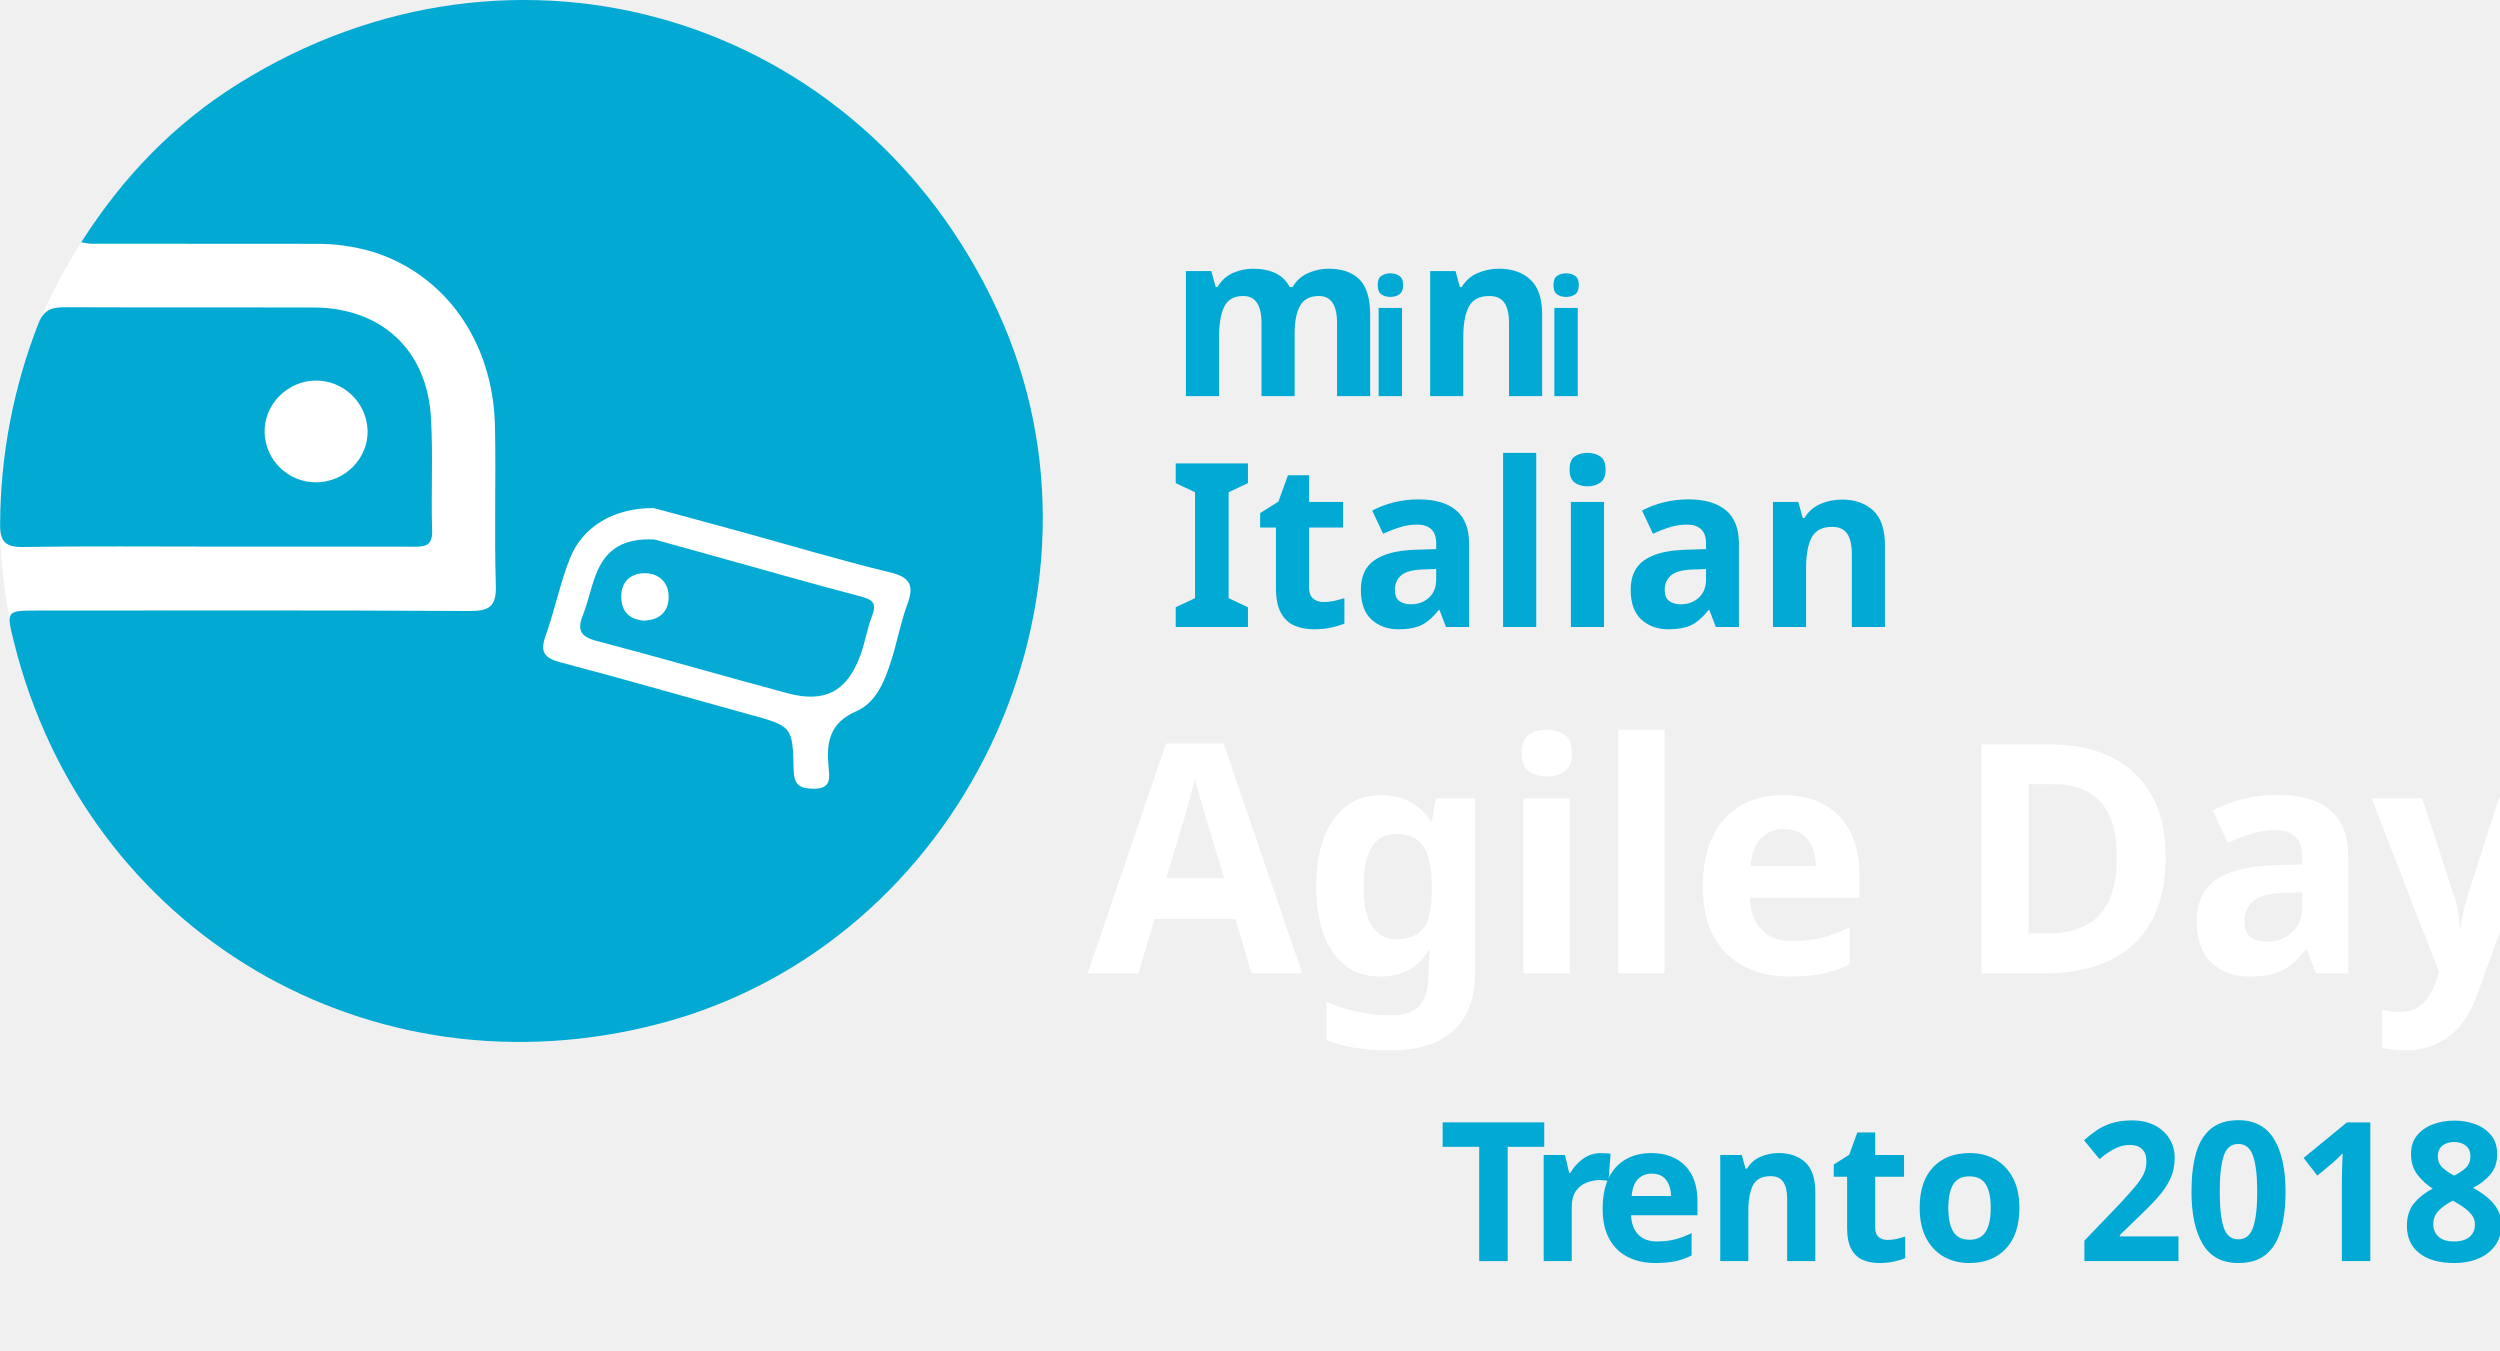
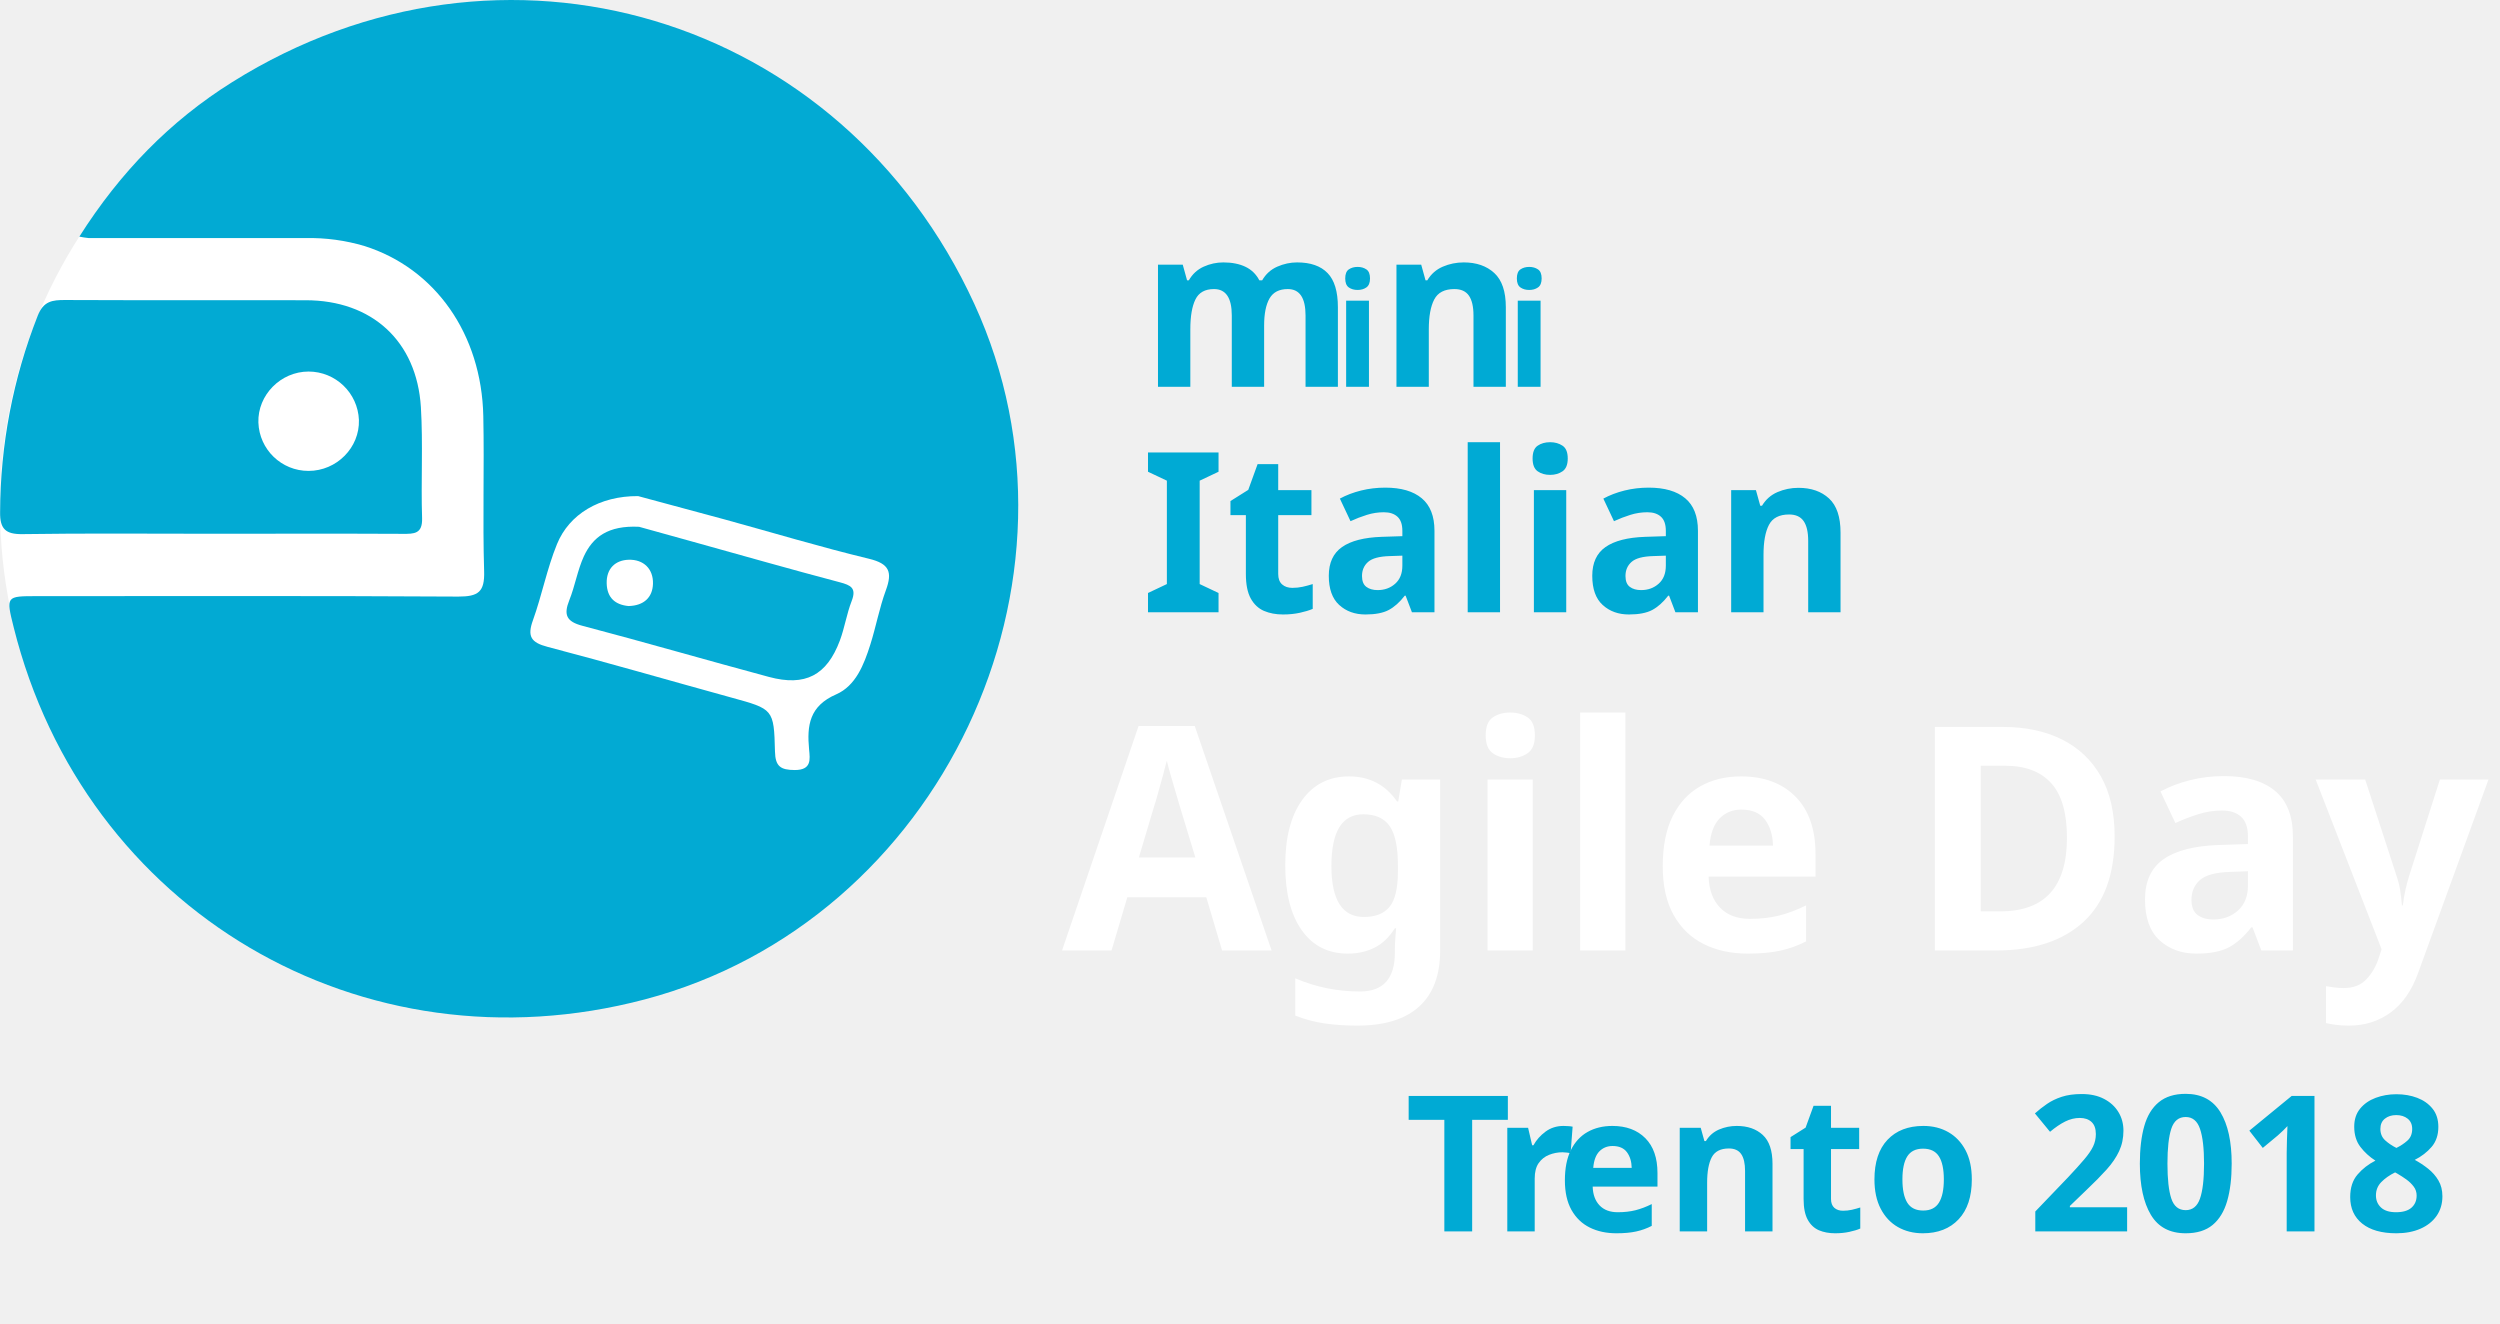
- <svg xmlns="http://www.w3.org/2000/svg" id="Livello_1" data-name="Livello 1" viewBox="0 0 974.61 526.4">
+ <svg xmlns="http://www.w3.org/2000/svg" id="Livello_1" data-name="Livello 1" viewBox="0 0 998.13 528.45">
  <defs>
-     <style>.cls-1,.cls-9{fill:#fff;}.cls-2{fill:#02aad3;}.cls-3{fill:#05abd4;}.cls-4{font-size:89.33px;}.cls-4,.cls-6{fill:#00aad4;}.cls-4,.cls-6,.cls-9{font-family:AvenirNext-DemiBold, Avenir Next;font-weight:700;}.cls-5{font-size:62.99px;font-family:AvenirNext-Bold, Avenir Next;}.cls-6{font-size:75.75px;letter-spacing:-0.09em;}.cls-7{letter-spacing:-0.02em;}.cls-8{letter-spacing:0em;}.cls-9{font-size:125px;}</style>
+     <style>.cls-1,.cls-10{fill:#fff;}.cls-2{fill:#02aad3;}.cls-3{fill:#05abd4;}.cls-10,.cls-4,.cls-5,.cls-6,.cls-7,.cls-8,.cls-9{isolation:isolate;}.cls-5{font-size:89.33px;}.cls-5,.cls-6,.cls-7,.cls-8,.cls-9{fill:#00aad4;}.cls-10,.cls-5,.cls-6,.cls-7,.cls-8,.cls-9{font-family:AvenirNext-Bold, Avenir Next;font-weight:700;}.cls-6{font-size:62.99px;}.cls-7,.cls-8,.cls-9{font-size:75.75px;}.cls-7{letter-spacing:-0.11em;}.cls-8{letter-spacing:-0.02em;}.cls-10{font-size:125px;}</style>
  </defs>
-   <ellipse class="cls-1" cx="202.62" cy="202.54" rx="202.62" ry="201.25" />
-   <path class="cls-2" d="M73,461.62c16.37-25.74,36.37-46.24,61.09-61.72,107.87-67.55,243.14-27,296.22,88.59C481.14,599.1,416.77,735,298.78,766.14,185.75,796,75,730.71,46.78,617.53c-3.08-12.33-3.08-12.35,9.29-12.35,56.08,0,112.16-.16,168.24.18,8,0,10.57-1.86,10.31-10.14-.63-20.62.1-41.29-.33-61.92-.69-32.77-19.23-59-47.46-67.91a76.94,76.94,0,0,0-23.39-3.17q-43.35,0-86.7-.05C76.07,462.16,75.39,462,73,461.62ZM296.1,565.22c-15.39-.09-27.52,7.2-32.4,19.2-4,9.79-6,20.37-9.58,30.33-2.36,6.5-.8,8.93,5.86,10.67,24.53,6.42,48.88,13.5,73.33,20.23,16.74,4.61,17.06,4.53,17.43,21.56.13,6.07,2.31,7.39,7.9,7.43,6.74,0,6.11-4.2,5.72-8.22-.92-9.64.15-17.36,10.83-22,7.79-3.4,11.09-11.88,13.61-19.84,2.28-7.18,3.62-14.68,6.22-21.73,2.67-7.26,1.41-10.59-6.73-12.56-19.31-4.66-38.35-10.41-57.52-15.67C318.23,571.15,305.67,567.8,296.1,565.22Z" transform="translate(-41.33 -367.16)" />
-   <path class="cls-2" d="M125.62,580.25c-25.11,0-50.22-.23-75.32.15-6.76.1-9-2.1-8.93-8.68a215.61,215.61,0,0,1,14.95-78.47c2.32-5.91,5.82-6.34,11-6.32,32,.15,64,0,96,.09,26.45,0,44.35,16.29,46,42.65.89,14.74,0,29.57.48,44.35.2,6.33-3.21,6.29-7.72,6.27C176.52,580.2,151.07,580.25,125.62,580.25Zm38.9-25.06c11.24,0,20.45-9.32,20.11-20.33a20.14,20.14,0,0,0-20.09-19.34c-11.13,0-20.38,9.37-20.05,20.34A20,20,0,0,0,164.52,555.19Z" transform="translate(-41.33 -367.16)" />
-   <path class="cls-3" d="M296.47,577.47l21.6,6c19.51,5.42,39,11,58.57,16.16,4.39,1.17,6.74,2.29,4.72,7.48s-2.79,10.64-4.71,15.77c-5.21,13.92-13.82,18.43-28.3,14.54-24.86-6.68-49.59-13.87-74.49-20.42-6.36-1.67-7.58-4.35-5.25-10.17s3.28-12,5.82-17.55C278,581.59,284.07,576.87,296.47,577.47Zm-4.17,31.64c6.08-.16,9.54-3.47,9.7-8.86.19-6-3.8-9.8-9.71-9.62-5.33.16-8.9,3.52-8.77,9.39S287,608.63,292.3,609.12Z" transform="translate(-41.33 -367.16)" />
-   <text class="cls-4" transform="translate(455.57 154.43) scale(0.97 1)">m<tspan class="cls-5" x="79.51" y="0">i</tspan>
-     <tspan x="98.15" y="0">n</tspan>
-     <tspan class="cls-5" x="150.14" y="0">i</tspan>
-     <tspan x="0" y="90">Italian</tspan>
-   </text>
-   <text class="cls-6" transform="translate(560.94 491.63) scale(0.97 1)">T<tspan class="cls-7" x="36.21" y="0">r</tspan>
-     <tspan class="cls-8" x="62.41" y="0">ento 2018</tspan>
-   </text>
-   <text class="cls-9" transform="translate(424.02 379.47) scale(0.97 1)">Agile Day</text>
+   <ellipse class="cls-1" cx="202.62" cy="202.55" rx="202.62" ry="201.25" />
+   <path class="cls-2" d="M31.67,94.46C48,68.72,68,48.22,92.76,32.74,200.63-34.81,335.9,5.74,389,121.33,439.81,231.94,375.44,367.84,257.45,399c-113,29.86-223.78-35.43-252-148.61C2.37,238,2.37,238,14.74,238c56.08,0,112.16-.16,168.24.18,8,0,10.57-1.86,10.31-10.14-.63-20.62.1-41.29-.33-61.92-.69-32.77-19.23-59-47.46-67.91a76.94,76.94,0,0,0-23.39-3.17q-43.35,0-86.7,0A36.19,36.19,0,0,1,31.67,94.46Zm223.1,103.6c-15.39-.09-27.52,7.2-32.4,19.2-4,9.79-6,20.37-9.58,30.33-2.36,6.5-.8,8.93,5.86,10.67,24.53,6.42,48.88,13.5,73.33,20.23C308.72,283.1,309,283,309.41,300c.13,6.07,2.31,7.39,7.9,7.43,6.74,0,6.11-4.2,5.72-8.22-.92-9.64.15-17.36,10.83-22,7.79-3.4,11.09-11.88,13.61-19.84,2.28-7.18,3.62-14.68,6.22-21.73,2.67-7.26,1.41-10.59-6.73-12.56-19.31-4.66-38.35-10.41-57.52-15.67C276.9,204,264.34,200.64,254.77,198.06Z" transform="translate(0 0.01)" />
+   <path class="cls-2" d="M84.29,213.09c-25.11,0-50.22-.23-75.32.15-6.76.1-9-2.1-8.93-8.68a215.61,215.61,0,0,1,15-78.47c2.32-5.91,5.82-6.34,11-6.32,32,.15,64,0,96,.09,26.45,0,44.35,16.29,46,42.65.89,14.74,0,29.57.48,44.35.2,6.33-3.21,6.29-7.72,6.27C135.19,213,109.74,213.09,84.29,213.09ZM123.19,188c11.24,0,20.45-9.32,20.11-20.33a20.14,20.14,0,0,0-20.09-19.34c-11.13,0-20.38,9.37-20.05,20.34A20,20,0,0,0,123.19,188Z" transform="translate(0 0.01)" />
+   <path class="cls-3" d="M255.14,210.31l21.6,6c19.51,5.42,39,11,58.57,16.16,4.39,1.17,6.74,2.29,4.72,7.48s-2.79,10.64-4.71,15.77c-5.21,13.92-13.82,18.43-28.3,14.54-24.86-6.68-49.59-13.87-74.49-20.42-6.36-1.67-7.58-4.35-5.25-10.17s3.28-12,5.82-17.55C236.67,214.43,242.74,209.71,255.14,210.31ZM251,241.95c6.08-.16,9.54-3.47,9.7-8.86.19-6-3.8-9.8-9.71-9.62-5.33.16-8.9,3.52-8.77,9.39s3.48,8.61,8.78,9.1Z" transform="translate(0 0.01)" />
+   <g class="cls-4">
+     <text class="cls-5" transform="translate(455.57 154.44) scale(0.97 1)">m</text>
+     <text class="cls-6" transform="translate(532.69 154.44) scale(0.97 1)">i</text>
+     <text class="cls-5" transform="translate(550.78 154.44) scale(0.97 1)">n</text>
+     <text class="cls-6" transform="translate(601.21 154.44) scale(0.97 1)">i</text>
+     <text class="cls-5" transform="translate(455.57 244.44) scale(0.97 1)">Italian</text>
+   </g>
+   <g class="cls-4">
+     <text class="cls-7" transform="translate(560.94 491.64) scale(0.97 1)">T</text>
+     <text class="cls-8" transform="translate(596.06 491.64) scale(0.97 1)">r</text>
+     <text class="cls-9" transform="translate(621.48 491.64) scale(0.97 1)">ento 2018</text>
+   </g>
+   <text class="cls-10" transform="translate(424.02 379.48) scale(0.97 1)">Agile Day</text>
</svg>
